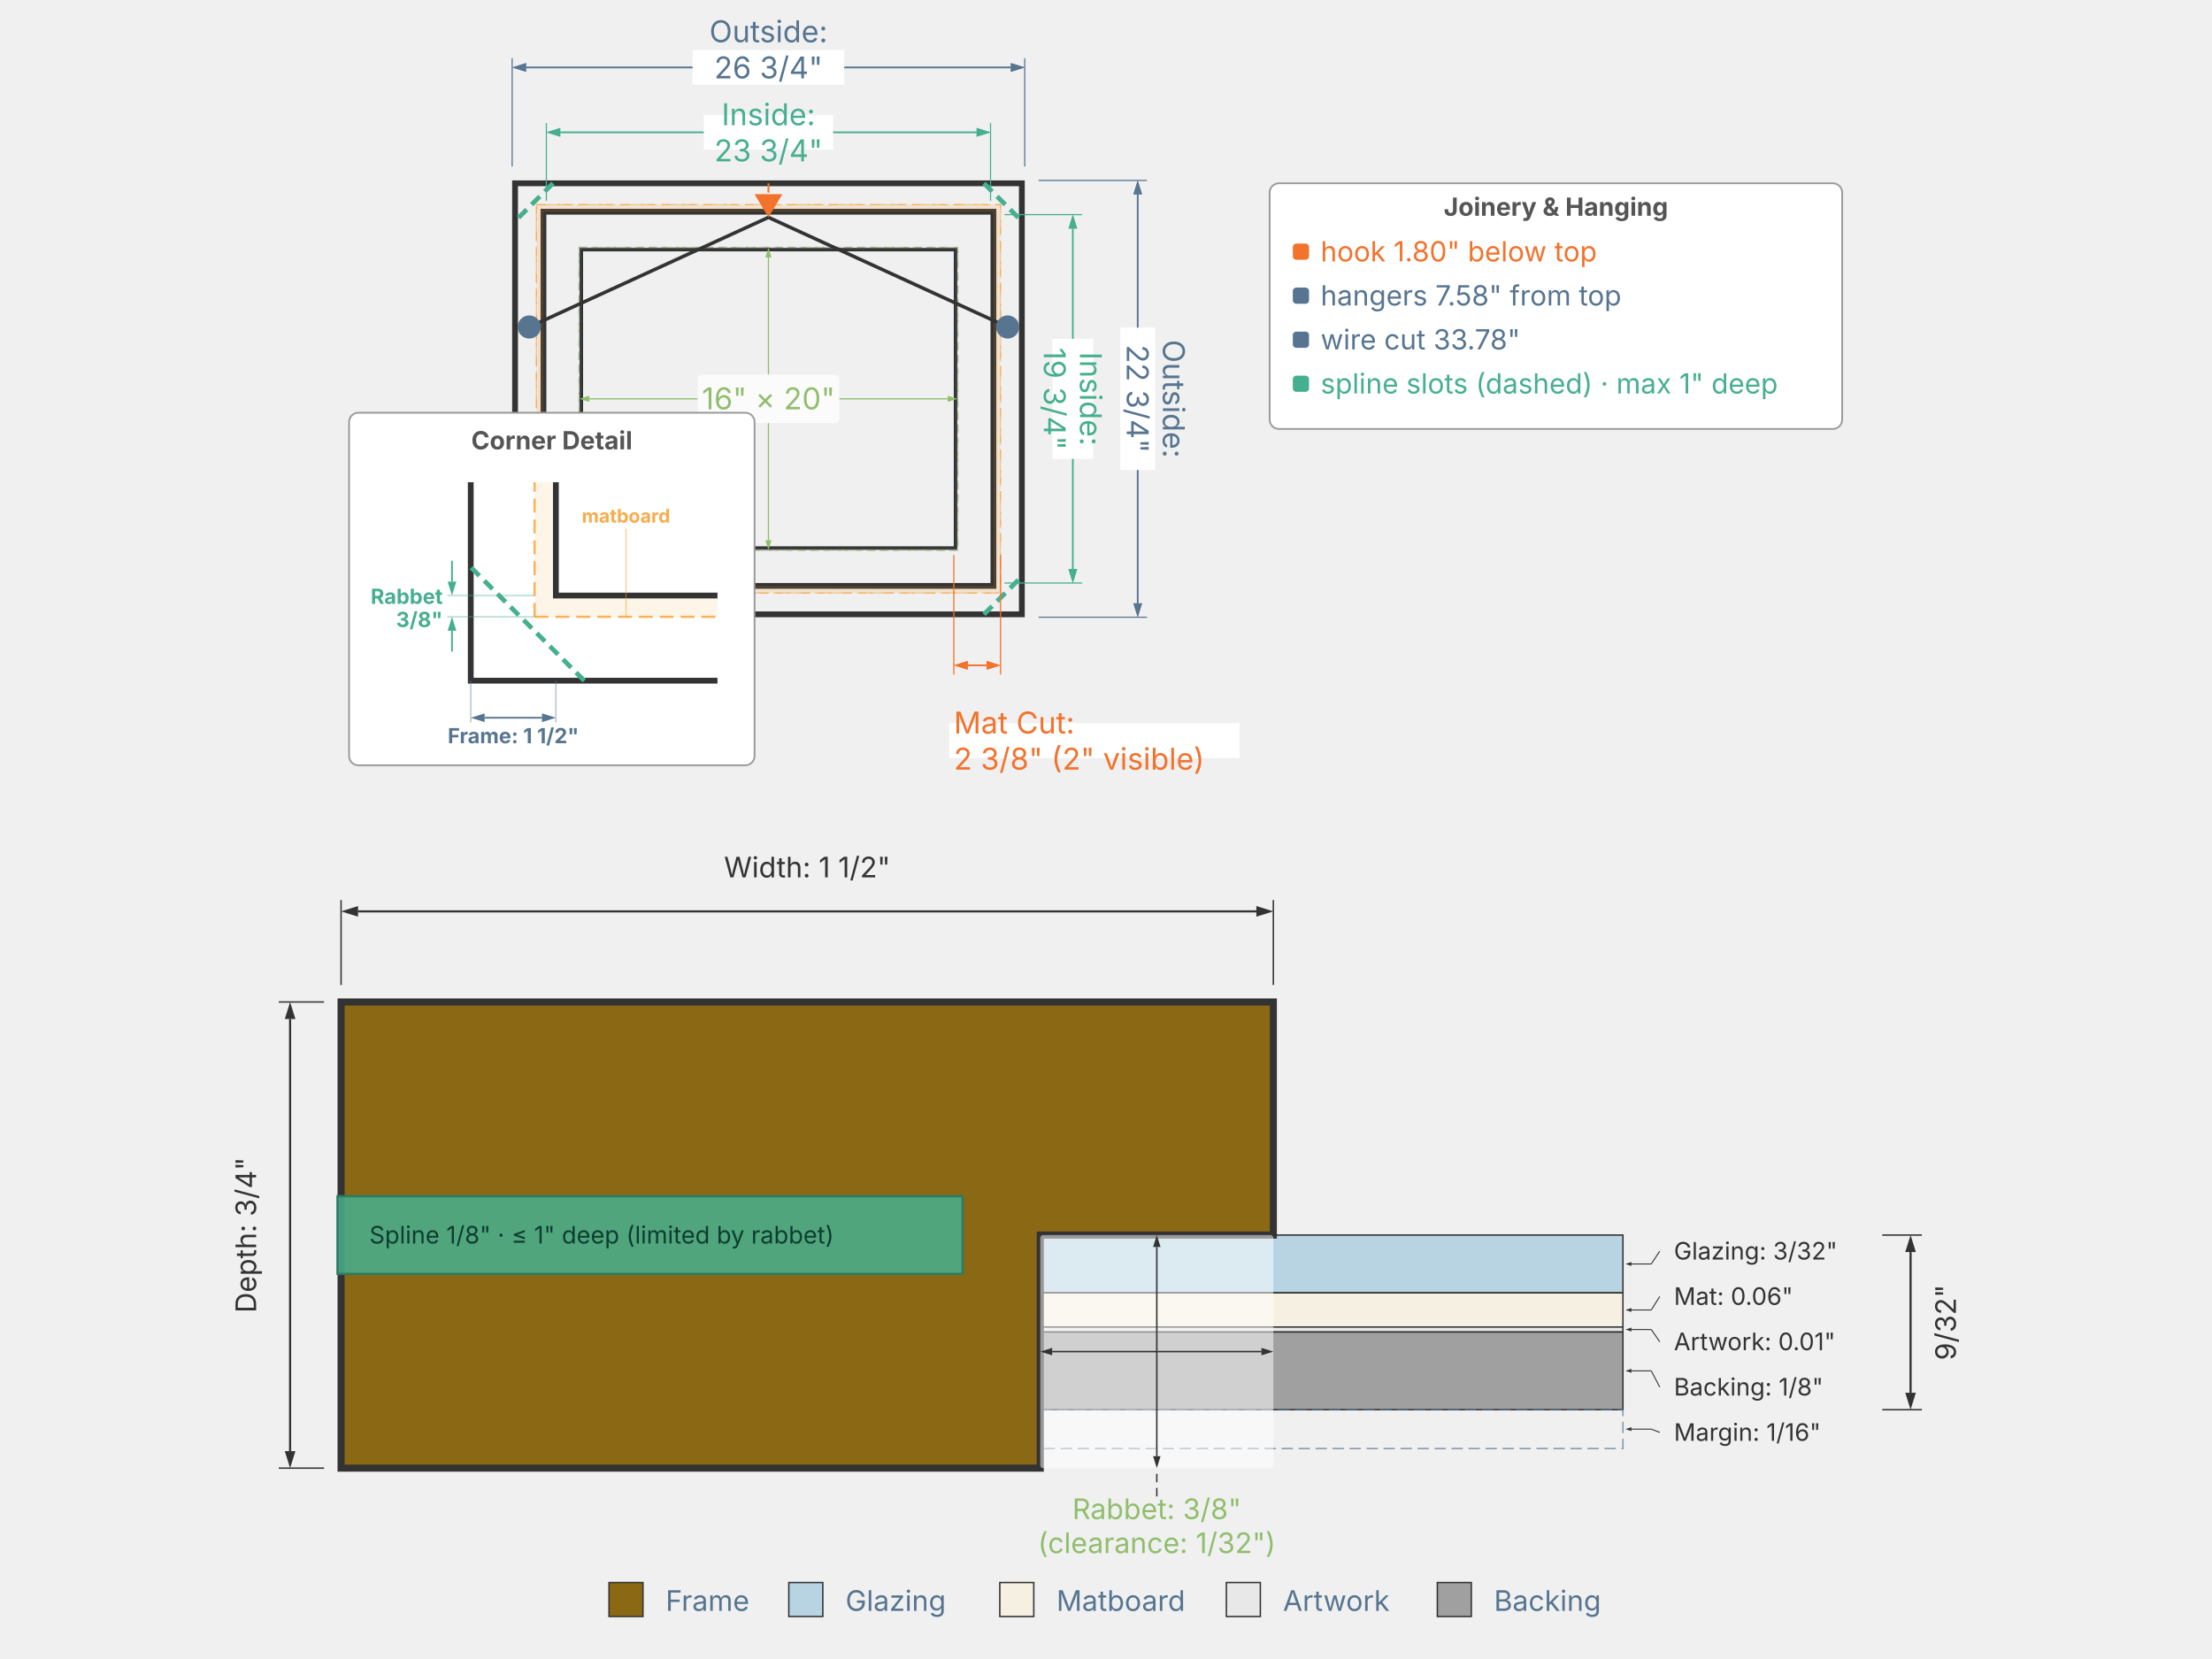
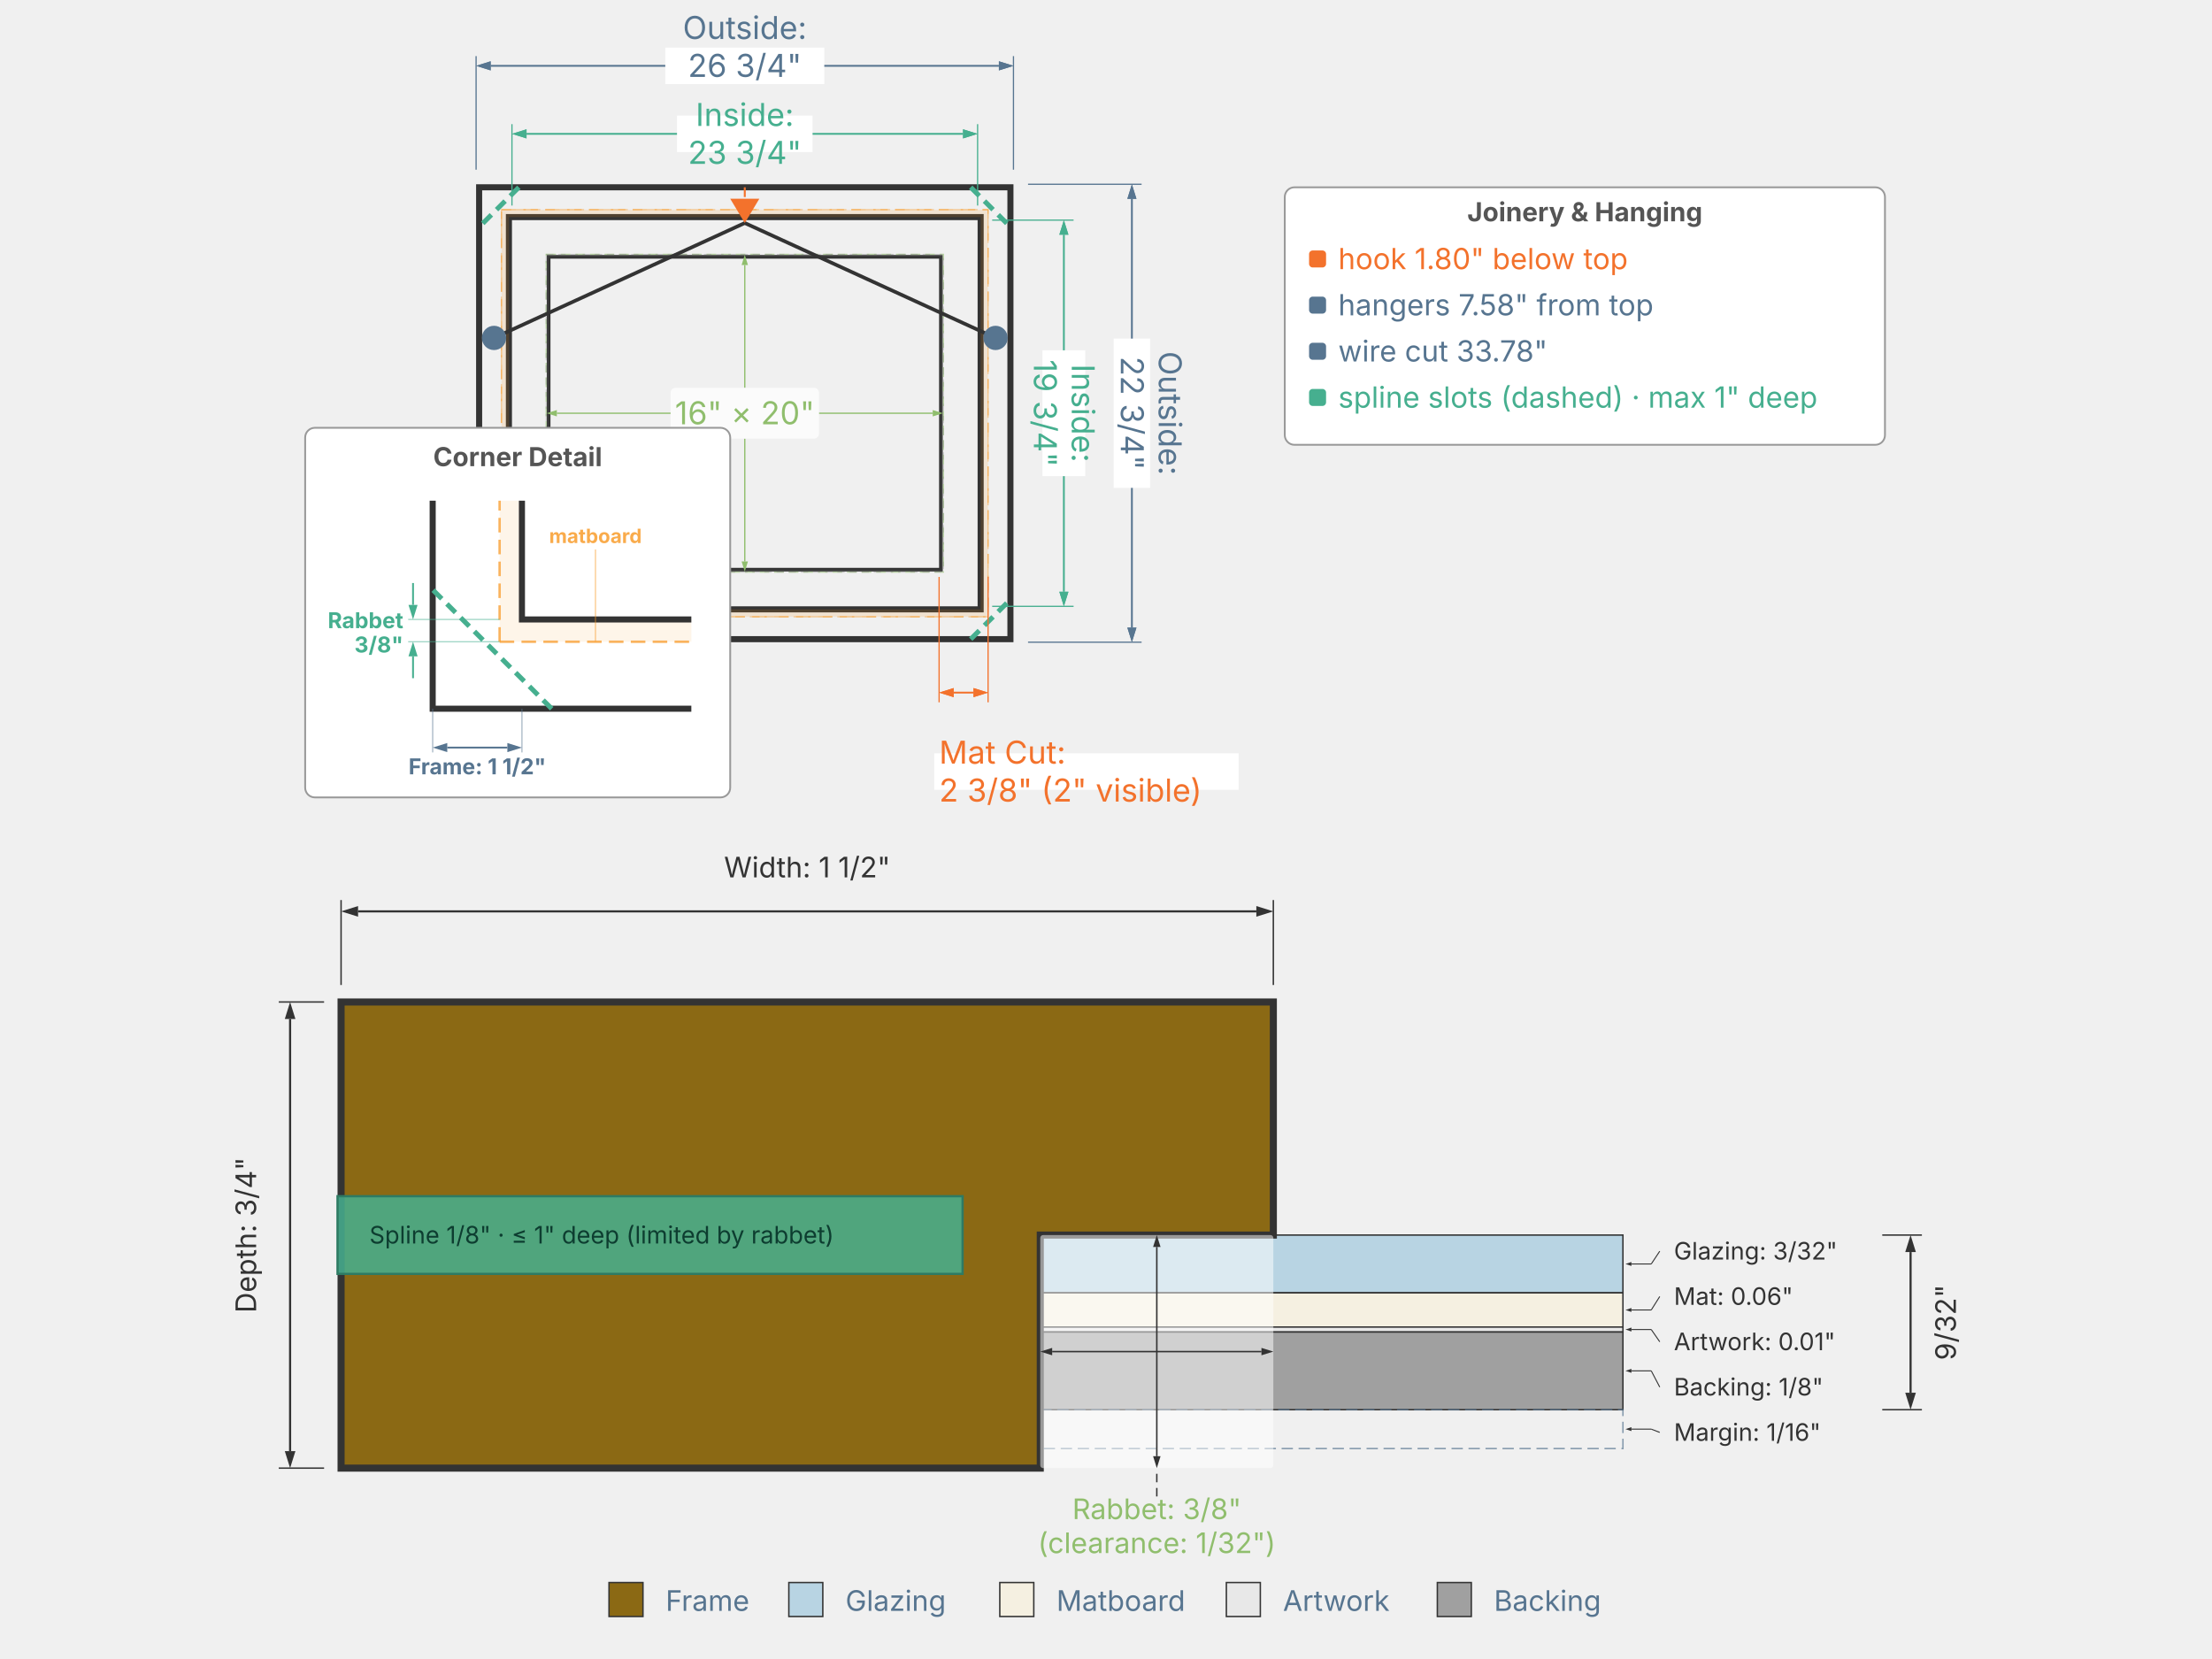
<svg xmlns="http://www.w3.org/2000/svg" viewBox="0 0 800.00 600.00">
-   <g id="plan-view" transform="translate(-57.32, 6.79) scale(0.8381)">
+   <g id="plan-view" transform="translate(-82.08, 5.36) scale(0.8786)">
    <defs>
      <pattern id="hatch" patternUnits="userSpaceOnUse" width="4" height="4">
        <path d="M-1,1 l2,-2 M0,4 l4,-4 M3,5 l2,-2" stroke="#CCCCCC" stroke-width="0.5" />
      </pattern>
    </defs>
    <g id="geometry">
      <rect x="290.65" y="71.00" width="218.70" height="186.00" stroke="#333333" stroke-width="2.5" fill="none" />
      <rect x="302.91" y="83.26" width="194.18" height="161.47" stroke="#333333" stroke-width="2.5" fill="none" />
      <rect x="319.26" y="99.62" width="161.47" height="128.77" stroke="#333333" stroke-width="1.5" fill="none" />
      <rect x="318.24" y="98.59" width="163.52" height="130.81" stroke="#90be6d" stroke-width="0.5" stroke-dasharray="4,2" fill="none" opacity="0.6" />
    </g>
    <g id="rabbet-overlap">
      <path d="M299.85,80.20 h200.31 v167.60 h-200.31 Z M302.91,83.26 v161.47 h194.18 v-161.47 Z" fill="#f8961e" fill-opacity="0.15" fill-rule="evenodd" stroke="none" />
      <rect x="299.85" y="80.20" width="200.31" height="167.60" fill="none" stroke="#f8961e" stroke-width="0.40" stroke-dasharray="4,2" stroke-opacity="0.5" />
    </g>
    <g id="content-boundary">
      <rect x="299.85" y="80.20" width="200.31" height="167.60" stroke="#f8961e" stroke-width="0.5" stroke-dasharray="6,3" fill="none" opacity="0.5" />
    </g>
    <g id="mat-overlap">
      <path d="M318.24,98.59 h163.52 v130.81 h-163.52 Z M319.26,99.62 v128.77 h161.47 v-128.77 Z" fill="#888888" fill-opacity="0.12" fill-rule="evenodd" stroke="none" />
      <rect x="318.24" y="98.59" width="163.52" height="130.81" fill="none" stroke="#888888" stroke-width="0.40" stroke-dasharray="3,2" stroke-opacity="0.4" />
    </g>
    <g id="hanging-hardware">
      <polyline points="296.78,133.00 400.00,85.70 503.22,133.00" fill="none" stroke="#333333" stroke-width="1.5" />
      <circle cx="296.78" cy="133.00" r="5" fill="#577590" />
      <circle cx="503.22" cy="133.00" r="5" fill="#577590" />
      <path d="M400.00,85.70 l-6,-10 h12 Z" fill="#f3722c" />
      <line x1="400.00" y1="71.00" x2="400.00" y2="75.70" stroke="#f3722c" stroke-width="0.8" stroke-dasharray="4,3" />
    </g>
    <g id="spline-corners">
      <line x1="307.00" y1="71.00" x2="290.65" y2="87.35" stroke="#46af8f" stroke-width="2" stroke-dasharray="5,3" />
      <line x1="493.00" y1="71.00" x2="509.35" y2="87.35" stroke="#46af8f" stroke-width="2" stroke-dasharray="5,3" />
      <line x1="307.00" y1="257.00" x2="290.65" y2="240.65" stroke="#46af8f" stroke-width="2" stroke-dasharray="5,3" />
      <line x1="493.00" y1="257.00" x2="509.35" y2="240.65" stroke="#46af8f" stroke-width="2" stroke-dasharray="5,3" />
    </g>
    <g id="dimensions">
      <g class="dimension">
        <line x1="304.16" y1="78.51" x2="304.16" y2="45.00" stroke="#46af8f" stroke-width="0.5" />
        <line x1="495.84" y1="78.51" x2="495.84" y2="45.00" stroke="#46af8f" stroke-width="0.5" />
        <polygon points="304.16,49.00 310.16,50.88 310.16,47.12" fill="#46af8f" data-arrow="true" />
        <line x1="310.16" y1="49.00" x2="489.84" y2="49.00" stroke="#46af8f" stroke-width="0.75" />
        <polygon points="495.84,49.00 489.84,47.12 489.84,50.88" fill="#46af8f" data-arrow="true" />
        <rect x="372.10" y="41.50" width="55.80" height="15.00" fill="#FFFFFF" stroke="none" />
        <polygon points="304.16,49.00 310.16,50.88 310.16,47.12" fill="#46af8f" data-arrow="true" />
        <polygon points="495.84,49.00 489.84,47.12 489.84,50.88" fill="#46af8f" data-arrow="true" />
      </g>
      <g class="dimension">
        <line x1="289.40" y1="63.75" x2="289.40" y2="17.00" stroke="#577590" stroke-width="0.5" />
        <line x1="510.60" y1="63.75" x2="510.60" y2="17.00" stroke="#577590" stroke-width="0.5" />
        <polygon points="289.40,21.00 295.40,22.88 295.40,19.12" fill="#577590" data-arrow="true" />
        <line x1="295.40" y1="21.00" x2="504.60" y2="21.00" stroke="#577590" stroke-width="0.75" />
        <polygon points="510.60,21.00 504.60,19.12 504.60,22.88" fill="#577590" data-arrow="true" />
        <rect x="367.28" y="13.50" width="65.44" height="15.00" fill="#FFFFFF" stroke="none" />
        <polygon points="289.40,21.00 295.40,22.88 295.40,19.12" fill="#577590" data-arrow="true" />
        <polygon points="510.60,21.00 504.60,19.12 504.60,22.88" fill="#577590" data-arrow="true" />
      </g>
      <g class="dimension">
        <line x1="501.84" y1="84.51" x2="535.35" y2="84.51" stroke="#46af8f" stroke-width="0.5" />
        <line x1="501.84" y1="243.49" x2="535.35" y2="243.49" stroke="#46af8f" stroke-width="0.5" />
        <polygon points="531.35,84.51 529.48,90.51 533.23,90.51" fill="#46af8f" data-arrow="true" />
        <line x1="531.35" y1="90.51" x2="531.35" y2="237.49" stroke="#46af8f" stroke-width="0.75" />
        <polygon points="531.35,243.49 533.23,237.49 529.48,237.49" fill="#46af8f" data-arrow="true" />
        <rect x="522.55" y="138.10" width="17.60" height="51.80" fill="#FFFFFF" stroke="none" />
        <polygon points="531.35,84.51 529.48,90.51 533.23,90.51" fill="#46af8f" data-arrow="true" />
        <polygon points="531.35,243.49 533.23,237.49 529.48,237.49" fill="#46af8f" data-arrow="true" />
      </g>
      <g class="dimension">
        <line x1="516.60" y1="69.75" x2="563.35" y2="69.75" stroke="#577590" stroke-width="0.5" />
        <line x1="516.60" y1="258.25" x2="563.35" y2="258.25" stroke="#577590" stroke-width="0.5" />
        <polygon points="559.35,69.75 557.48,75.75 561.23,75.75" fill="#577590" data-arrow="true" />
        <line x1="559.35" y1="75.75" x2="559.35" y2="252.25" stroke="#577590" stroke-width="0.75" />
        <polygon points="559.35,258.25 561.23,252.25 557.48,252.25" fill="#577590" data-arrow="true" />
        <rect x="551.85" y="133.28" width="15.00" height="61.44" fill="#FFFFFF" stroke="none" />
        <polygon points="559.35,69.75 557.48,75.75 561.23,75.75" fill="#577590" data-arrow="true" />
        <polygon points="559.35,258.25 561.23,252.25 557.48,252.25" fill="#577590" data-arrow="true" />
      </g>
-       <text transform="translate(400.00, 41.20)" fill="#46af8f" font-family="Inter, system-ui, -apple-system, sans-serif" font-size="13px" text-anchor="middle" dominant-baseline="central">Inside:</text>
-       <text transform="translate(400.00, 56.80)" fill="#46af8f" font-family="Inter, system-ui, -apple-system, sans-serif" font-size="13px" text-anchor="middle" dominant-baseline="central">23 3/4"</text>
-       <text transform="translate(400.00, 5.40)" fill="#577590" font-family="Inter, system-ui, -apple-system, sans-serif" font-size="13px" text-anchor="middle" dominant-baseline="central">Outside:</text>
-       <text transform="translate(400.00, 21.00)" fill="#577590" font-family="Inter, system-ui, -apple-system, sans-serif" font-size="13px" text-anchor="middle" dominant-baseline="central">26 3/4"</text>
-       <text transform="rotate(90 539.15 164.00)" x="539.15" y="164.00" fill="#46af8f" font-family="Inter, system-ui, -apple-system, sans-serif" font-size="13px" text-anchor="middle" dominant-baseline="central">Inside:</text>
-       <text transform="rotate(90 523.55 164.00)" x="523.55" y="164.00" fill="#46af8f" font-family="Inter, system-ui, -apple-system, sans-serif" font-size="13px" text-anchor="middle" dominant-baseline="central">19 3/4"</text>
-       <text transform="rotate(90 574.95 164.00)" x="574.95" y="164.00" fill="#577590" font-family="Inter, system-ui, -apple-system, sans-serif" font-size="13px" text-anchor="middle" dominant-baseline="central">Outside:</text>
-       <text transform="rotate(90 559.35 164.00)" x="559.35" y="164.00" fill="#577590" font-family="Inter, system-ui, -apple-system, sans-serif" font-size="13px" text-anchor="middle" dominant-baseline="central">22 3/4"</text>
+       <text transform="translate(400.00, 45.75)" fill="#46af8f" font-family="Inter, system-ui, -apple-system, sans-serif" font-size="13px" text-anchor="middle">Inside:</text>
+       <text transform="translate(400.00, 61.35)" fill="#46af8f" font-family="Inter, system-ui, -apple-system, sans-serif" font-size="13px" text-anchor="middle">23 3/4"</text>
+       <text transform="translate(400.00, 9.95)" fill="#577590" font-family="Inter, system-ui, -apple-system, sans-serif" font-size="13px" text-anchor="middle">Outside:</text>
+       <text transform="translate(400.00, 25.55)" fill="#577590" font-family="Inter, system-ui, -apple-system, sans-serif" font-size="13px" text-anchor="middle">26 3/4"</text>
+       <text transform="rotate(90 539.15 164.00)" x="539.15" y="168.55" fill="#46af8f" font-family="Inter, system-ui, -apple-system, sans-serif" font-size="13px" text-anchor="middle">Inside:</text>
+       <text transform="rotate(90 523.55 164.00)" x="523.55" y="168.55" fill="#46af8f" font-family="Inter, system-ui, -apple-system, sans-serif" font-size="13px" text-anchor="middle">19 3/4"</text>
+       <text transform="rotate(90 574.95 164.00)" x="574.95" y="168.55" fill="#577590" font-family="Inter, system-ui, -apple-system, sans-serif" font-size="13px" text-anchor="middle">Outside:</text>
+       <text transform="rotate(90 559.35 164.00)" x="559.35" y="168.55" fill="#577590" font-family="Inter, system-ui, -apple-system, sans-serif" font-size="13px" text-anchor="middle">22 3/4"</text>
    </g>
    <g id="artwork-indicator">
      <polygon points="318.44,164.00 322.64,165.31 322.64,162.69" fill="#90be6d" data-arrow="true" />
      <line x1="322.64" y1="164.00" x2="369.48" y2="164.00" stroke="#90be6d" stroke-width="0.525" />
      <line x1="430.52" y1="164.00" x2="477.36" y2="164.00" stroke="#90be6d" stroke-width="0.525" />
      <polygon points="481.56,164.00 477.36,162.69 477.36,165.31" fill="#90be6d" data-arrow="true" />
      <polygon points="400.00,98.79 398.69,102.99 401.31,102.99" fill="#90be6d" data-arrow="true" />
      <line x1="400.00" y1="102.99" x2="400.00" y2="153.55" stroke="#90be6d" stroke-width="0.525" />
      <line x1="400.00" y1="174.45" x2="400.00" y2="225.01" stroke="#90be6d" stroke-width="0.525" />
      <polygon points="400.00,229.21 401.31,225.01 398.69,225.01" fill="#90be6d" data-arrow="true" />
      <rect x="369.48" y="153.55" width="61.04" height="20.90" fill="#FFFFFF" fill-opacity="0.75" stroke="none" rx="2" />
      <text transform="translate(400.00, 168.55)" fill="#90be6d" font-family="Inter, system-ui, -apple-system, sans-serif" font-size="13.00px" text-anchor="middle">16" × 20"</text>
    </g>
    <g id="mat-cut-geom">
      <g class="dimension">
        <line x1="479.99" y1="231.38" x2="479.99" y2="283.00" stroke="#f3722c" stroke-width="0.5" />
        <line x1="500.15" y1="231.38" x2="500.15" y2="283.00" stroke="#f3722c" stroke-width="0.5" />
        <polygon points="479.99,279.00 485.99,280.88 485.99,277.12" fill="#f3722c" data-arrow="true" />
        <line x1="485.99" y1="279.00" x2="494.15" y2="279.00" stroke="#f3722c" stroke-width="0.75" />
        <polygon points="500.15,279.00 494.15,277.12 494.15,280.88" fill="#f3722c" data-arrow="true" />
        <rect x="477.99" y="304.00" width="125.30" height="15.00" fill="#FFFFFF" stroke="none" />
        <polygon points="479.99,279.00 485.99,280.88 485.99,277.12" fill="#f3722c" data-arrow="true" />
        <polygon points="500.15,279.00 494.15,277.12 494.15,280.88" fill="#f3722c" data-arrow="true" />
      </g>
    </g>
    <g id="corner-detail">
      <defs>
        <clipPath id="corner-detail-clip">
          <rect x="223.04" y="194.00" width="166.96" height="124.14" />
        </clipPath>
      </defs>
      <rect x="219.04" y="170.00" width="174.96" height="152.14" fill="#FFFFFF" stroke="#999" stroke-width="0.75" rx="4" />
      <text transform="translate(306.52, 185.80)" fill="#555" font-family="Inter, system-ui, -apple-system, sans-serif" font-size="10.8" font-weight="bold" text-anchor="middle">Corner Detail</text>
      <g clip-path="url(#corner-detail-clip)">
        <path d="M299.08,200.00 V258.07 H378.00 V248.89 H308.27 V200.00 H299.08 Z" fill="#f8961e" fill-opacity="0.10" stroke="none" />
        <line x1="299.08" y1="258.07" x2="378.00" y2="258.07" stroke="#f8961e" stroke-width="1" stroke-dasharray="6,3" opacity="0.7" />
        <line x1="299.08" y1="258.07" x2="299.08" y2="200.00" stroke="#f8961e" stroke-width="1" stroke-dasharray="6,3" opacity="0.7" />
        <polyline points="271.53,200.00 271.53,285.63 378.00,285.63" fill="none" stroke="#333333" stroke-width="2.5" stroke-linejoin="miter" />
        <polyline points="308.27,200.00 308.27,248.89 378.00,248.89" fill="none" stroke="#333333" stroke-width="2.5" stroke-linejoin="miter" />
        <line x1="320.52" y1="285.63" x2="271.53" y2="236.64" stroke="#46af8f" stroke-width="2" stroke-dasharray="5,3" />
      </g>
      <defs>
        <clipPath id="corner-detail-annot-clip">
          <rect x="221.04" y="172.00" width="170.96" height="148.14" />
        </clipPath>
      </defs>
      <g clip-path="url(#corner-detail-annot-clip)">
        <line x1="271.53" y1="285.63" x2="271.53" y2="303.63" stroke="#577590" stroke-width="0.5" opacity="0.5" />
        <line x1="308.27" y1="285.63" x2="308.27" y2="303.63" stroke="#577590" stroke-width="0.5" opacity="0.5" />
        <polygon points="271.53,301.63 277.53,303.50 277.53,299.75" fill="#577590" data-arrow="true" />
        <line x1="277.53" y1="301.63" x2="302.27" y2="301.63" stroke="#577590" stroke-width="0.75" />
        <polygon points="308.27,301.63 302.27,299.75 302.27,303.50" fill="#577590" data-arrow="true" />
        <text transform="translate(289.90, 312.63)" font-family="Inter, system-ui, -apple-system, sans-serif" font-size="9.0px" fill="#577590" font-weight="bold" text-anchor="middle">Frame: 1 1/2"</text>
        <line x1="299.08" y1="248.89" x2="261.44" y2="248.89" stroke="#46af8f" stroke-width="0.5" opacity="0.5" />
        <line x1="299.08" y1="258.07" x2="261.44" y2="258.07" stroke="#46af8f" stroke-width="0.5" opacity="0.5" />
        <line x1="263.44" y1="233.89" x2="263.44" y2="242.89" stroke="#46af8f" stroke-width="0.75" />
        <polygon points="263.44,248.89 265.32,242.89 261.57,242.89" fill="#46af8f" data-arrow="true" />
        <line x1="263.44" y1="273.07" x2="263.44" y2="264.07" stroke="#46af8f" stroke-width="0.75" />
        <polygon points="263.44,258.07 261.57,264.07 265.32,264.07" fill="#46af8f" data-arrow="true" />
        <text transform="translate(259.44, 252.48)" fill="#46af8f" font-family="Inter, system-ui, -apple-system, sans-serif" font-size="9.0" text-anchor="end" font-weight="bold">Rabbet</text>
        <text transform="translate(259.44, 262.48)" fill="#46af8f" font-family="Inter, system-ui, -apple-system, sans-serif" font-size="9.0" text-anchor="end" font-weight="bold">3/8"</text>
        <line x1="338.54" y1="258.07" x2="338.54" y2="218.64" stroke="#f8961e" stroke-width="0.5" opacity="0.5" />
        <rect x="316.94" y="210.35" width="43.21" height="9.72" fill="#FFFFFF" stroke="none" rx="1" />
        <text transform="translate(338.54, 217.42)" fill="#f8961e" font-family="Inter, system-ui, -apple-system, sans-serif" font-size="8.1" text-anchor="middle" font-weight="bold" opacity="0.8">matboard</text>
      </g>
    </g>
    <g id="mat-cut-labels">
-       <text transform="translate(479.99, 303.70)" fill="#f3722c" font-family="Inter, system-ui, -apple-system, sans-serif" font-size="13px" text-anchor="start" dominant-baseline="central">Mat Cut:</text>
-       <text transform="translate(479.99, 319.30)" fill="#f3722c" font-family="Inter, system-ui, -apple-system, sans-serif" font-size="13px" text-anchor="start" dominant-baseline="central">2 3/8" (2" visible)</text>
+       <text transform="translate(479.99, 308.25)" fill="#f3722c" font-family="Inter, system-ui, -apple-system, sans-serif" font-size="13px" text-anchor="start">Mat Cut:</text>
+       <text transform="translate(479.99, 323.85)" fill="#f3722c" font-family="Inter, system-ui, -apple-system, sans-serif" font-size="13px" text-anchor="start">2 3/8" (2" visible)</text>
    </g>
    <g id="overlay-card">
-       <rect x="616.28" y="71.00" width="247.06" height="106.00" fill="#FFFFFF" stroke="#999" stroke-width="0.75" rx="4" />
-       <text transform="translate(739.81, 85.00)" fill="#555" font-family="Inter, system-ui, -apple-system, sans-serif" font-size="10.8" font-weight="bold" text-anchor="middle">Joinery &amp; Hanging</text>
-       <rect x="626.28" y="97.00" width="7" height="7" rx="1.5" fill="#f3722c" />
-       <text transform="translate(638.28, 104.70)" fill="#f3722c" font-family="Inter, system-ui, -apple-system, sans-serif" font-size="12px" text-anchor="start">hook 1.80" below top</text>
-       <rect x="626.28" y="116.00" width="7" height="7" rx="1.5" fill="#577590" />
-       <text transform="translate(638.28, 123.70)" fill="#577590" font-family="Inter, system-ui, -apple-system, sans-serif" font-size="12px" text-anchor="start">hangers 7.58" from top</text>
-       <rect x="626.28" y="135.00" width="7" height="7" rx="1.5" fill="#577590" />
-       <text transform="translate(638.28, 142.70)" fill="#577590" font-family="Inter, system-ui, -apple-system, sans-serif" font-size="12px" text-anchor="start">wire cut 33.78"</text>
-       <rect x="626.28" y="154.00" width="7" height="7" rx="1.5" fill="#46af8f" />
-       <text transform="translate(638.28, 161.70)" fill="#46af8f" font-family="Inter, system-ui, -apple-system, sans-serif" font-size="12px" text-anchor="start">spline slots (dashed) · max 1" deep</text>
+       <rect x="622.28" y="71.00" width="247.06" height="106.00" fill="#FFFFFF" stroke="#999" stroke-width="0.75" rx="4" />
+       <text transform="translate(745.81, 85.00)" fill="#555" font-family="Inter, system-ui, -apple-system, sans-serif" font-size="10.8" font-weight="bold" text-anchor="middle">Joinery &amp; Hanging</text>
+       <rect x="632.28" y="97.00" width="7" height="7" rx="1.5" fill="#f3722c" />
+       <text transform="translate(644.28, 104.70)" fill="#f3722c" font-family="Inter, system-ui, -apple-system, sans-serif" font-size="12px" text-anchor="start">hook 1.80" below top</text>
+       <rect x="632.28" y="116.00" width="7" height="7" rx="1.5" fill="#577590" />
+       <text transform="translate(644.28, 123.70)" fill="#577590" font-family="Inter, system-ui, -apple-system, sans-serif" font-size="12px" text-anchor="start">hangers 7.58" from top</text>
+       <rect x="632.28" y="135.00" width="7" height="7" rx="1.5" fill="#577590" />
+       <text transform="translate(644.28, 142.70)" fill="#577590" font-family="Inter, system-ui, -apple-system, sans-serif" font-size="12px" text-anchor="start">wire cut 33.78"</text>
+       <rect x="632.28" y="154.00" width="7" height="7" rx="1.5" fill="#46af8f" />
+       <text transform="translate(644.28, 161.70)" fill="#46af8f" font-family="Inter, system-ui, -apple-system, sans-serif" font-size="12px" text-anchor="start">spline slots (dashed) · max 1" deep</text>
    </g>
  </g>
  <g id="section-view" transform="translate(-9.68, 310.15) scale(1.0242)">
    <defs>
      <pattern id="hatch" patternUnits="userSpaceOnUse" width="4" height="4">
        <path d="M-1,1 l2,-2 M0,4 l4,-4 M3,5 l2,-2" stroke="#CCCCCC" stroke-width="0.5" />
      </pattern>
    </defs>
    <g id="section-content" transform="translate(2.50, 0)">
      <g id="section-geometry">
        <rect x="374.29" y="133.30" width="205.75" height="20.41" stroke="#333333" stroke-width="0.5" fill="#B8D4E3" />
        <rect x="374.29" y="153.71" width="205.75" height="12.07" stroke="#333333" stroke-width="0.5" fill="#F5F0E1" />
        <rect x="374.29" y="165.78" width="205.75" height="1.76" stroke="#333333" stroke-width="0.5" fill="#E8E8E8" />
        <rect x="374.29" y="167.54" width="205.75" height="27.43" stroke="#333333" stroke-width="0.5" fill="#A0A0A0" />
        <rect x="374.29" y="194.97" width="205.75" height="13.72" stroke="#577590" stroke-width="0.5" stroke-dasharray="4,2" fill="none" opacity="0.7" />
        <polygon points="127.39,51.00 456.59,51.00 456.59,133.30 374.29,133.30 374.29,215.60 127.39,215.60" stroke="#333333" stroke-width="2.5" fill="#8B6914" />
        <g id="spline-slots">
          <rect x="126.14" y="119.58" width="220.72" height="27.43" fill="#46af8f" fill-opacity="0.85" stroke="#2e7a63" stroke-width="0.8" />
          <text transform="translate(137.39, 136.28)" fill="#0d3d30" font-family="Inter, system-ui, -apple-system, sans-serif" font-size="8.5px" text-anchor="start">Spline 1/8" · ≤ 1" deep (limited by rabbet)</text>
        </g>
      </g>
      <g id="section-dimensions">
        <line x1="121.39" y1="51.00" x2="105.39" y2="51.00" stroke="#333333" stroke-width="0.5" />
        <line x1="121.39" y1="215.60" x2="105.39" y2="215.60" stroke="#333333" stroke-width="0.5" />
        <polygon points="109.39,51.00 107.52,57.00 111.27,57.00" fill="#333333" data-arrow="true" />
        <line x1="109.39" y1="57.00" x2="109.39" y2="209.60" stroke="#333333" stroke-width="0.75" />
        <polygon points="109.39,215.60 111.27,209.60 107.52,209.60" fill="#333333" data-arrow="true" />
        <text x="97.39" y="133.30" fill="#333333" font-family="Inter, system-ui, -apple-system, sans-serif" font-size="10px" text-anchor="middle" transform="rotate(-90 97.39 133.30)">Depth: 3/4"</text>
        <line x1="127.39" y1="45.00" x2="127.39" y2="15.00" stroke="#333333" stroke-width="0.5" />
        <line x1="456.59" y1="45.00" x2="456.59" y2="15.00" stroke="#333333" stroke-width="0.5" />
        <polygon points="127.39,19.00 133.39,20.88 133.39,17.12" fill="#333333" data-arrow="true" />
        <line x1="133.39" y1="19.00" x2="450.59" y2="19.00" stroke="#333333" stroke-width="0.75" />
        <polygon points="456.59,19.00 450.59,17.12 450.59,20.88" fill="#333333" data-arrow="true" />
        <text transform="translate(291.99, 7.00)" fill="#333333" font-family="Inter, system-ui, -apple-system, sans-serif" font-size="10px" text-anchor="middle">Width: 1 1/2"</text>
        <rect x="374.29" y="133.30" width="82.30" height="82.30" fill="#FFFFFF" fill-opacity="0.5" stroke="none" rx="1" />
        <polygon points="374.29,174.45 378.49,175.76 378.49,173.14" fill="#333333" data-arrow="true" />
        <line x1="378.49" y1="174.45" x2="452.39" y2="174.45" stroke="#333333" stroke-width="0.525" />
        <polygon points="456.59,174.45 452.39,173.14 452.39,175.76" fill="#333333" data-arrow="true" />
        <polygon points="415.44,133.30 414.13,137.50 416.76,137.50" fill="#333333" data-arrow="true" />
        <line x1="415.44" y1="137.50" x2="415.44" y2="211.40" stroke="#333333" stroke-width="0.525" />
        <polygon points="415.44,215.60 416.76,211.40 414.13,211.40" fill="#333333" data-arrow="true" />
        <polygon points="580.94,143.51 583.04,144.21 583.04,142.81" fill="#333333" data-arrow="true" />
        <line x1="583.04" y1="143.51" x2="590.04" y2="143.51" stroke="#333333" stroke-width="0.35" />
        <line x1="590.04" y1="143.51" x2="593.04" y2="138.99" stroke="#333333" stroke-width="0.35" />
        <text transform="translate(598.04, 141.95)" fill="#333333" font-family="Inter, system-ui, -apple-system, sans-serif" font-size="8.5px">Glazing: 3/32"</text>
        <polygon points="580.94,159.75 583.04,160.45 583.04,159.05" fill="#333333" data-arrow="true" />
        <line x1="583.04" y1="159.75" x2="590.04" y2="159.75" stroke="#333333" stroke-width="0.35" />
        <line x1="590.04" y1="159.75" x2="593.04" y2="154.99" stroke="#333333" stroke-width="0.35" />
        <text transform="translate(598.04, 157.95)" fill="#333333" font-family="Inter, system-ui, -apple-system, sans-serif" font-size="8.5px">Mat: 0.06"</text>
        <polygon points="580.94,166.66 583.04,167.36 583.04,165.96" fill="#333333" data-arrow="true" />
        <line x1="583.04" y1="166.66" x2="590.04" y2="166.66" stroke="#333333" stroke-width="0.35" />
        <line x1="590.04" y1="166.66" x2="593.04" y2="170.99" stroke="#333333" stroke-width="0.35" />
        <text transform="translate(598.04, 173.95)" fill="#333333" font-family="Inter, system-ui, -apple-system, sans-serif" font-size="8.5px">Artwork: 0.01"</text>
        <polygon points="580.94,181.25 583.04,181.95 583.04,180.55" fill="#333333" data-arrow="true" />
        <line x1="583.04" y1="181.25" x2="590.04" y2="181.25" stroke="#333333" stroke-width="0.35" />
        <line x1="590.04" y1="181.25" x2="593.04" y2="186.99" stroke="#333333" stroke-width="0.35" />
        <text transform="translate(598.04, 189.95)" fill="#333333" font-family="Inter, system-ui, -apple-system, sans-serif" font-size="8.5px">Backing: 1/8"</text>
        <polygon points="580.94,201.83 583.04,202.53 583.04,201.13" fill="#333333" data-arrow="true" />
        <line x1="583.04" y1="201.83" x2="590.04" y2="201.83" stroke="#333333" stroke-width="0.35" />
        <line x1="590.04" y1="201.83" x2="593.04" y2="202.99" stroke="#333333" stroke-width="0.35" />
        <text transform="translate(598.04, 205.95)" fill="#333333" font-family="Inter, system-ui, -apple-system, sans-serif" font-size="8.5px">Margin: 1/16"</text>
        <line x1="671.61" y1="133.30" x2="685.61" y2="133.30" stroke="#333333" stroke-width="0.5" />
        <line x1="671.61" y1="194.97" x2="685.61" y2="194.97" stroke="#333333" stroke-width="0.5" />
        <polygon points="681.61,133.30 679.73,139.30 683.48,139.30" fill="#333333" data-arrow="true" />
        <line x1="681.61" y1="139.30" x2="681.61" y2="188.97" stroke="#333333" stroke-width="0.75" />
        <polygon points="681.61,194.97 683.48,188.97 679.73,188.97" fill="#333333" data-arrow="true" />
        <text x="697.61" y="164.14" fill="#333333" font-family="Inter, system-ui, -apple-system, sans-serif" font-size="10px" text-anchor="middle" transform="rotate(-90 697.61 164.14)">9/32"</text>
        <line x1="415.44" y1="217.60" x2="415.44" y2="227.60" stroke="#333333" stroke-width="0.5" stroke-dasharray="3,2" />
        <text transform="translate(415.44, 233.60)" fill="#90be6d" font-family="Inter, system-ui, -apple-system, sans-serif" font-size="10px" text-anchor="middle">Rabbet: 3/8"</text>
        <text transform="translate(415.44, 245.60)" fill="#90be6d" font-family="Inter, system-ui, -apple-system, sans-serif" font-size="10px" text-anchor="middle">(clearance: 1/32")</text>
      </g>
    </g>
    <g id="legend">
      <rect x="224.50" y="256.00" width="12" height="12" fill="#8B6914" stroke="#333333" stroke-width="0.5" />
      <text transform="translate(244.50, 266.00)" fill="#577590" font-family="Inter, system-ui, -apple-system, sans-serif" font-size="10px">Frame</text>
      <rect x="288.00" y="256.00" width="12" height="12" fill="#B8D4E3" stroke="#333333" stroke-width="0.5" />
      <text transform="translate(308.00, 266.00)" fill="#577590" font-family="Inter, system-ui, -apple-system, sans-serif" font-size="10px">Glazing</text>
      <rect x="362.50" y="256.00" width="12" height="12" fill="#F5F0E1" stroke="#333333" stroke-width="0.5" />
      <text transform="translate(382.50, 266.00)" fill="#577590" font-family="Inter, system-ui, -apple-system, sans-serif" font-size="10px">Matboard</text>
      <rect x="442.50" y="256.00" width="12" height="12" fill="#E8E8E8" stroke="#333333" stroke-width="0.5" />
      <text transform="translate(462.50, 266.00)" fill="#577590" font-family="Inter, system-ui, -apple-system, sans-serif" font-size="10px">Artwork</text>
      <rect x="517.00" y="256.00" width="12" height="12" fill="#A0A0A0" stroke="#333333" stroke-width="0.5" />
      <text transform="translate(537.00, 266.00)" fill="#577590" font-family="Inter, system-ui, -apple-system, sans-serif" font-size="10px">Backing</text>
    </g>
  </g>
</svg>
